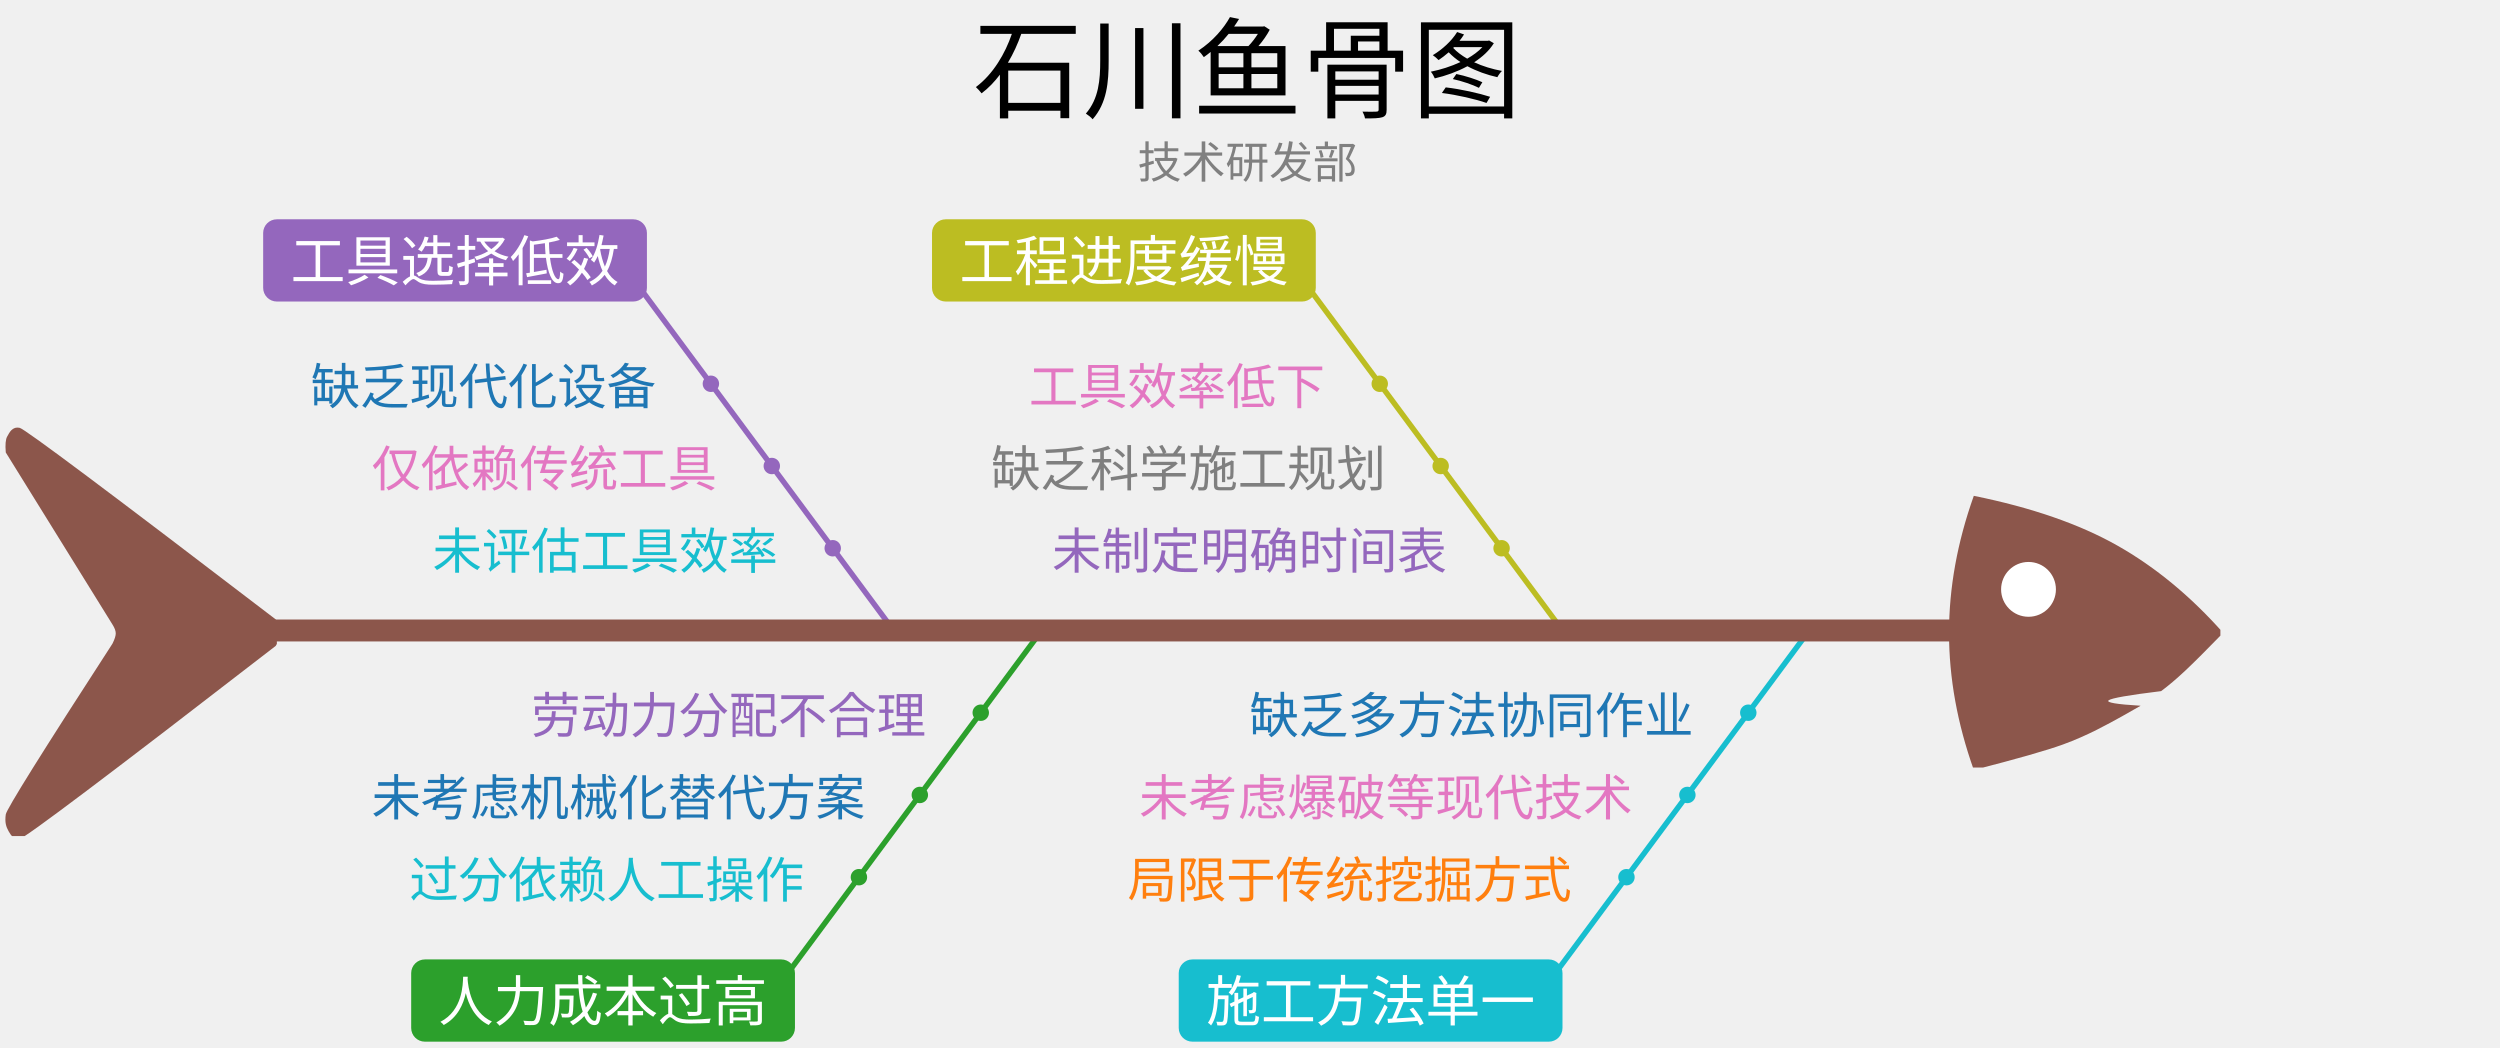
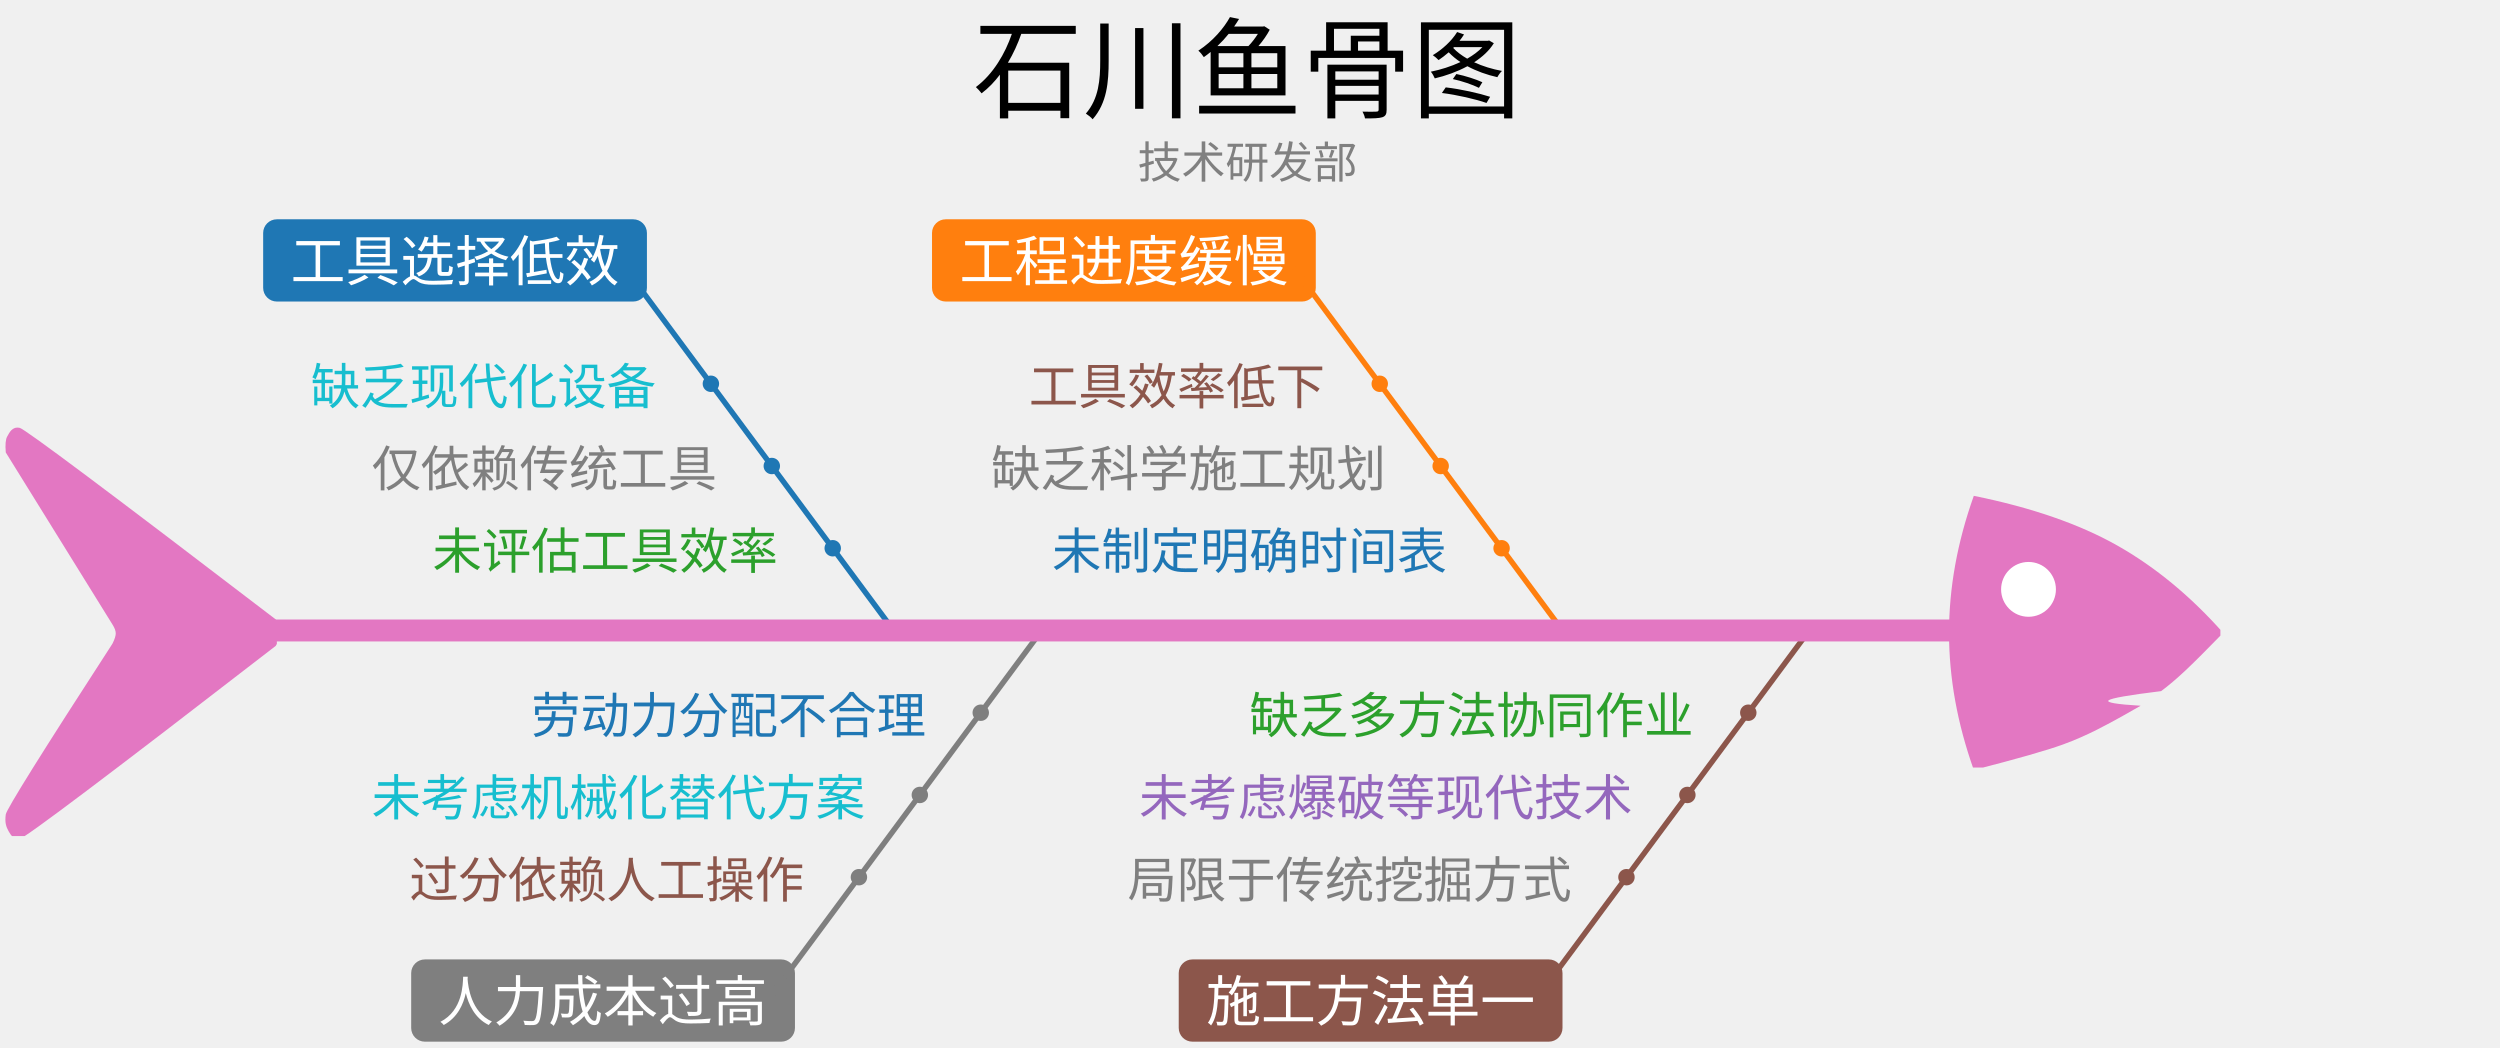
<svg xmlns="http://www.w3.org/2000/svg" xmlns:xlink="http://www.w3.org/1999/xlink" width="912.0" height="382">
  <style type="text/css">

    text {
      /* 指定使用的系统字体或自定义字体 */
      font-family: "SourceHanSansSC-Normal";
      # 'SourceHanSansSC-Normal' , 'PingFang SC', 'Microsoft YaHei', 'SimHei', 'Arial', sans-serif, ,"FiraSans";

      /* 添加其他样式 */
      # font-size: 16px;
      # font-weight: bold;
      # font-style: italic;
    }        
        
</style>
  <symbol id="fisheye">
    <circle cx="10" cy="10" r="10" fill="white" />
  </symbol>
  <symbol id="fishtail">
-     <path d="M6.19,1.079 C8.014,1.444 39.144,24.735 99.58,70.953 C100.504,72.644 100.967,74.346 100.967,76.058 C100.967,77.77 100.504,79.291 99.58,80.622 C38.899,127.536 7.769,150.993 6.19,150.993 C3.821,150.993 3.088,149.894 2.147,148.247 C1.206,146.6 0.704,144.978 1.107,142.101 C1.375,140.182 14.347,119.419 40.024,79.811 C40.825,78.208 41.225,76.957 41.225,76.058 C41.225,75.159 40.825,74.078 40.024,72.815 L1.107,10.061 C0.866,7.211 1.037,5.275 1.619,4.251 C2.492,2.716 3.454,0.532 6.19,1.079 Z" stroke="none" fill="#8c564b" />
+     <path d="M6.19,1.079 C8.014,1.444 39.144,24.735 99.58,70.953 C100.504,72.644 100.967,74.346 100.967,76.058 C100.967,77.77 100.504,79.291 99.58,80.622 C38.899,127.536 7.769,150.993 6.19,150.993 C3.821,150.993 3.088,149.894 2.147,148.247 C1.206,146.6 0.704,144.978 1.107,142.101 C1.375,140.182 14.347,119.419 40.024,79.811 C40.825,78.208 41.225,76.957 41.225,76.058 C41.225,75.159 40.825,74.078 40.024,72.815 L1.107,10.061 C0.866,7.211 1.037,5.275 1.619,4.251 C2.492,2.716 3.454,0.532 6.19,1.079 Z" stroke="none" fill="#e377c2" />
  </symbol>
  <symbol id="fishhead">
-     <path d="M10.044,0.88 C31.151,5.155 48.62,11.21 62.452,19.043 C76.283,26.877 89.134,37.484 101.004,50.864 C95.023,57.023 90.428,61.609 87.219,64.624 C84.009,67.638 81.059,70.139 78.369,72.125 C66.629,73.56 60.25,74.676 59.232,75.472 C58.214,76.269 62.104,76.93 70.902,77.455 C67.982,79.134 65.81,80.367 64.386,81.155 C58.887,84.195 51.684,88.276 42.54,91.601 C36.651,93.743 25.818,96.836 10.044,100.88 C4.017,83.941 1.004,67.269 1.004,50.864 C1.004,34.458 4.017,17.797 10.044,0.88 Z" stroke="none" fill="#8c564b" />
+     <path d="M10.044,0.88 C31.151,5.155 48.62,11.21 62.452,19.043 C76.283,26.877 89.134,37.484 101.004,50.864 C95.023,57.023 90.428,61.609 87.219,64.624 C84.009,67.638 81.059,70.139 78.369,72.125 C66.629,73.56 60.25,74.676 59.232,75.472 C58.214,76.269 62.104,76.93 70.902,77.455 C67.982,79.134 65.81,80.367 64.386,81.155 C58.887,84.195 51.684,88.276 42.54,91.601 C36.651,93.743 25.818,96.836 10.044,100.88 C4.017,83.941 1.004,67.269 1.004,50.864 C1.004,34.458 4.017,17.797 10.044,0.88 Z" stroke="none" fill="#e377c2" />
  </symbol>
  <text x="455.0" y="40.0" text-anchor="middle" fill="black" font-size="40">石川鱼骨图</text>
  <text x="455.0" y="65" text-anchor="middle" fill="grey" font-size="16">技术研发部</text>
  <g class="effect">
-     <rect x="96" y="80" width="140" height="30" rx="5" ry="5" stroke="none" fill="#9467bd" />
+     <rect x="96" y="80" width="140" height="30" rx="5" ry="5" stroke="none" fill="#1f77b4" />
    <text x="166.0" y="102.5" text-anchor="middle" fill="white" font-size="20">工具选择低效</text>
-     <line x1="226" y1="95.0" x2="326" y2="230" stroke-width="2" stroke="#9467bd" />
-     <circle cx="259.333" cy="140.0" r="3" stroke-width="1" stroke="none" fill="#9467bd" />
-     <text x="113.333" y="147.5" fill="#1f77b4" font-size="18">缺乏现代化设备</text>
-     <circle cx="281.556" cy="170.0" r="3" stroke-width="1" stroke="none" fill="#9467bd" />
-     <text x="135.556" y="177.5" fill="#e377c2" font-size="18">仅依赖传统工具</text>
-     <circle cx="303.778" cy="200.0" r="3" stroke-width="1" stroke="none" fill="#9467bd" />
-     <text x="157.778" y="207.5" fill="#17becf" font-size="18">未评估工具效率</text>
+     <line x1="226" y1="95.0" x2="326" y2="230" stroke-width="2" stroke="#1f77b4" />
+     <circle cx="259.333" cy="140.0" r="3" stroke-width="1" stroke="none" fill="#1f77b4" />
+     <text x="113.333" y="147.5" fill="#17becf" font-size="18">缺乏现代化设备</text>
+     <circle cx="281.556" cy="170.0" r="3" stroke-width="1" stroke="none" fill="#1f77b4" />
+     <text x="135.556" y="177.5" fill="#7f7f7f" font-size="18">仅依赖传统工具</text>
+     <circle cx="303.778" cy="200.0" r="3" stroke-width="1" stroke="none" fill="#1f77b4" />
+     <text x="157.778" y="207.5" fill="#2ca02c" font-size="18">未评估工具效率</text>
  </g>
  <g class="effect">
-     <rect x="340" y="80" width="140" height="30" rx="5" ry="5" stroke="none" fill="#bcbd22" />
+     <rect x="340" y="80" width="140" height="30" rx="5" ry="5" stroke="none" fill="#ff7f0e" />
    <text x="410.0" y="102.5" text-anchor="middle" fill="white" font-size="20">工程进度缓慢</text>
-     <line x1="470" y1="95.0" x2="570" y2="230" stroke-width="2" stroke="#bcbd22" />
-     <circle cx="503.333" cy="140.0" r="3" stroke-width="1" stroke="none" fill="#bcbd22" />
-     <text x="375.333" y="147.5" fill="#e377c2" font-size="18">工具效率低下</text>
-     <circle cx="525.556" cy="170.0" r="3" stroke-width="1" stroke="none" fill="#bcbd22" />
+     <line x1="470" y1="95.0" x2="570" y2="230" stroke-width="2" stroke="#ff7f0e" />
+     <circle cx="503.333" cy="140.0" r="3" stroke-width="1" stroke="none" fill="#ff7f0e" />
+     <text x="375.333" y="147.5" fill="#8c564b" font-size="18">工具效率低下</text>
+     <circle cx="525.556" cy="170.0" r="3" stroke-width="1" stroke="none" fill="#ff7f0e" />
    <text x="361.556" y="177.5" fill="#7f7f7f" font-size="18">缺乏科学施工规划</text>
-     <circle cx="547.778" cy="200.0" r="3" stroke-width="1" stroke="none" fill="#bcbd22" />
-     <text x="383.778" y="207.5" fill="#9467bd" font-size="18">未制定明确时间表</text>
+     <circle cx="547.778" cy="200.0" r="3" stroke-width="1" stroke="none" fill="#ff7f0e" />
+     <text x="383.778" y="207.5" fill="#1f77b4" font-size="18">未制定明确时间表</text>
  </g>
  <g class="effect">
-     <rect x="150" y="350" width="140" height="30" rx="5" ry="5" stroke="none" fill="#2ca02c" />
+     <rect x="150" y="350" width="140" height="30" rx="5" ry="5" stroke="none" fill="#7f7f7f" />
    <text x="220.0" y="372.5" text-anchor="middle" fill="white" font-size="20">人力成本过高</text>
-     <line x1="280" y1="365" x2="380" y2="230" stroke-width="2" stroke="#2ca02c" />
-     <circle cx="313.333" cy="320.0" r="3" stroke-width="1" stroke="none" fill="#2ca02c" />
-     <text x="149.333" y="327.5" fill="#17becf" font-size="18">过分依赖人工操作</text>
-     <circle cx="335.556" cy="290.0" r="3" stroke-width="1" stroke="none" fill="#2ca02c" />
-     <text x="135.556" y="297.5" fill="#1f77b4" font-size="18">未考虑机械化替代方案</text>
-     <circle cx="357.778" cy="260.0" r="3" stroke-width="1" stroke="none" fill="#2ca02c" />
-     <text x="193.778" y="267.5" fill="#9467bd" font-size="18">劳动力分配不合理</text>
+     <line x1="280" y1="365" x2="380" y2="230" stroke-width="2" stroke="#7f7f7f" />
+     <circle cx="313.333" cy="320.0" r="3" stroke-width="1" stroke="none" fill="#7f7f7f" />
+     <text x="149.333" y="327.5" fill="#8c564b" font-size="18">过分依赖人工操作</text>
+     <circle cx="335.556" cy="290.0" r="3" stroke-width="1" stroke="none" fill="#7f7f7f" />
+     <text x="135.556" y="297.5" fill="#17becf" font-size="18">未考虑机械化替代方案</text>
+     <circle cx="357.778" cy="260.0" r="3" stroke-width="1" stroke="none" fill="#7f7f7f" />
+     <text x="193.778" y="267.5" fill="#1f77b4" font-size="18">劳动力分配不合理</text>
  </g>
  <g class="effect">
-     <rect x="430" y="350" width="140" height="30" rx="5" ry="5" stroke="none" fill="#17becf" />
+     <rect x="430" y="350" width="140" height="30" rx="5" ry="5" stroke="none" fill="#8c564b" />
    <text x="500.0" y="372.5" text-anchor="middle" fill="white" font-size="20">施工方法单一</text>
-     <line x1="560" y1="365" x2="660" y2="230" stroke-width="2" stroke="#17becf" />
-     <circle cx="593.333" cy="320.0" r="3" stroke-width="1" stroke="none" fill="#17becf" />
-     <text x="411.333" y="327.5" fill="#ff7f0e" font-size="18">局限于传统挖掘方式</text>
-     <circle cx="615.556" cy="290.0" r="3" stroke-width="1" stroke="none" fill="#17becf" />
-     <text x="415.556" y="297.5" fill="#e377c2" font-size="18">未考虑爆破等现代技术</text>
-     <circle cx="637.778" cy="260.0" r="3" stroke-width="1" stroke="none" fill="#17becf" />
-     <text x="455.778" y="267.5" fill="#1f77b4" font-size="18">缺乏多方法协同作业</text>
+     <line x1="560" y1="365" x2="660" y2="230" stroke-width="2" stroke="#8c564b" />
+     <circle cx="593.333" cy="320.0" r="3" stroke-width="1" stroke="none" fill="#8c564b" />
+     <text x="411.333" y="327.5" fill="#7f7f7f" font-size="18">局限于传统挖掘方式</text>
+     <circle cx="615.556" cy="290.0" r="3" stroke-width="1" stroke="none" fill="#8c564b" />
+     <text x="415.556" y="297.5" fill="#9467bd" font-size="18">未考虑爆破等现代技术</text>
+     <circle cx="637.778" cy="260.0" r="3" stroke-width="1" stroke="none" fill="#8c564b" />
+     <text x="455.778" y="267.5" fill="#2ca02c" font-size="18">缺乏多方法协同作业</text>
  </g>
  <g class="effect">
    <use xlink:href="#fishtail" x="1" y="155" width="100" height="150" />
-     <line x1="90" y1="230" x2="712.0" y2="230" stroke-width="8" stroke="#8c564b" />
+     <line x1="90" y1="230" x2="712.0" y2="230" stroke-width="8" stroke="#e377c2" />
    <use xlink:href="#fishhead" x="710.0" y="180" width="100" height="100" />
    <use xlink:href="#fisheye" x="730.0" y="205" />
  </g>
</svg>
